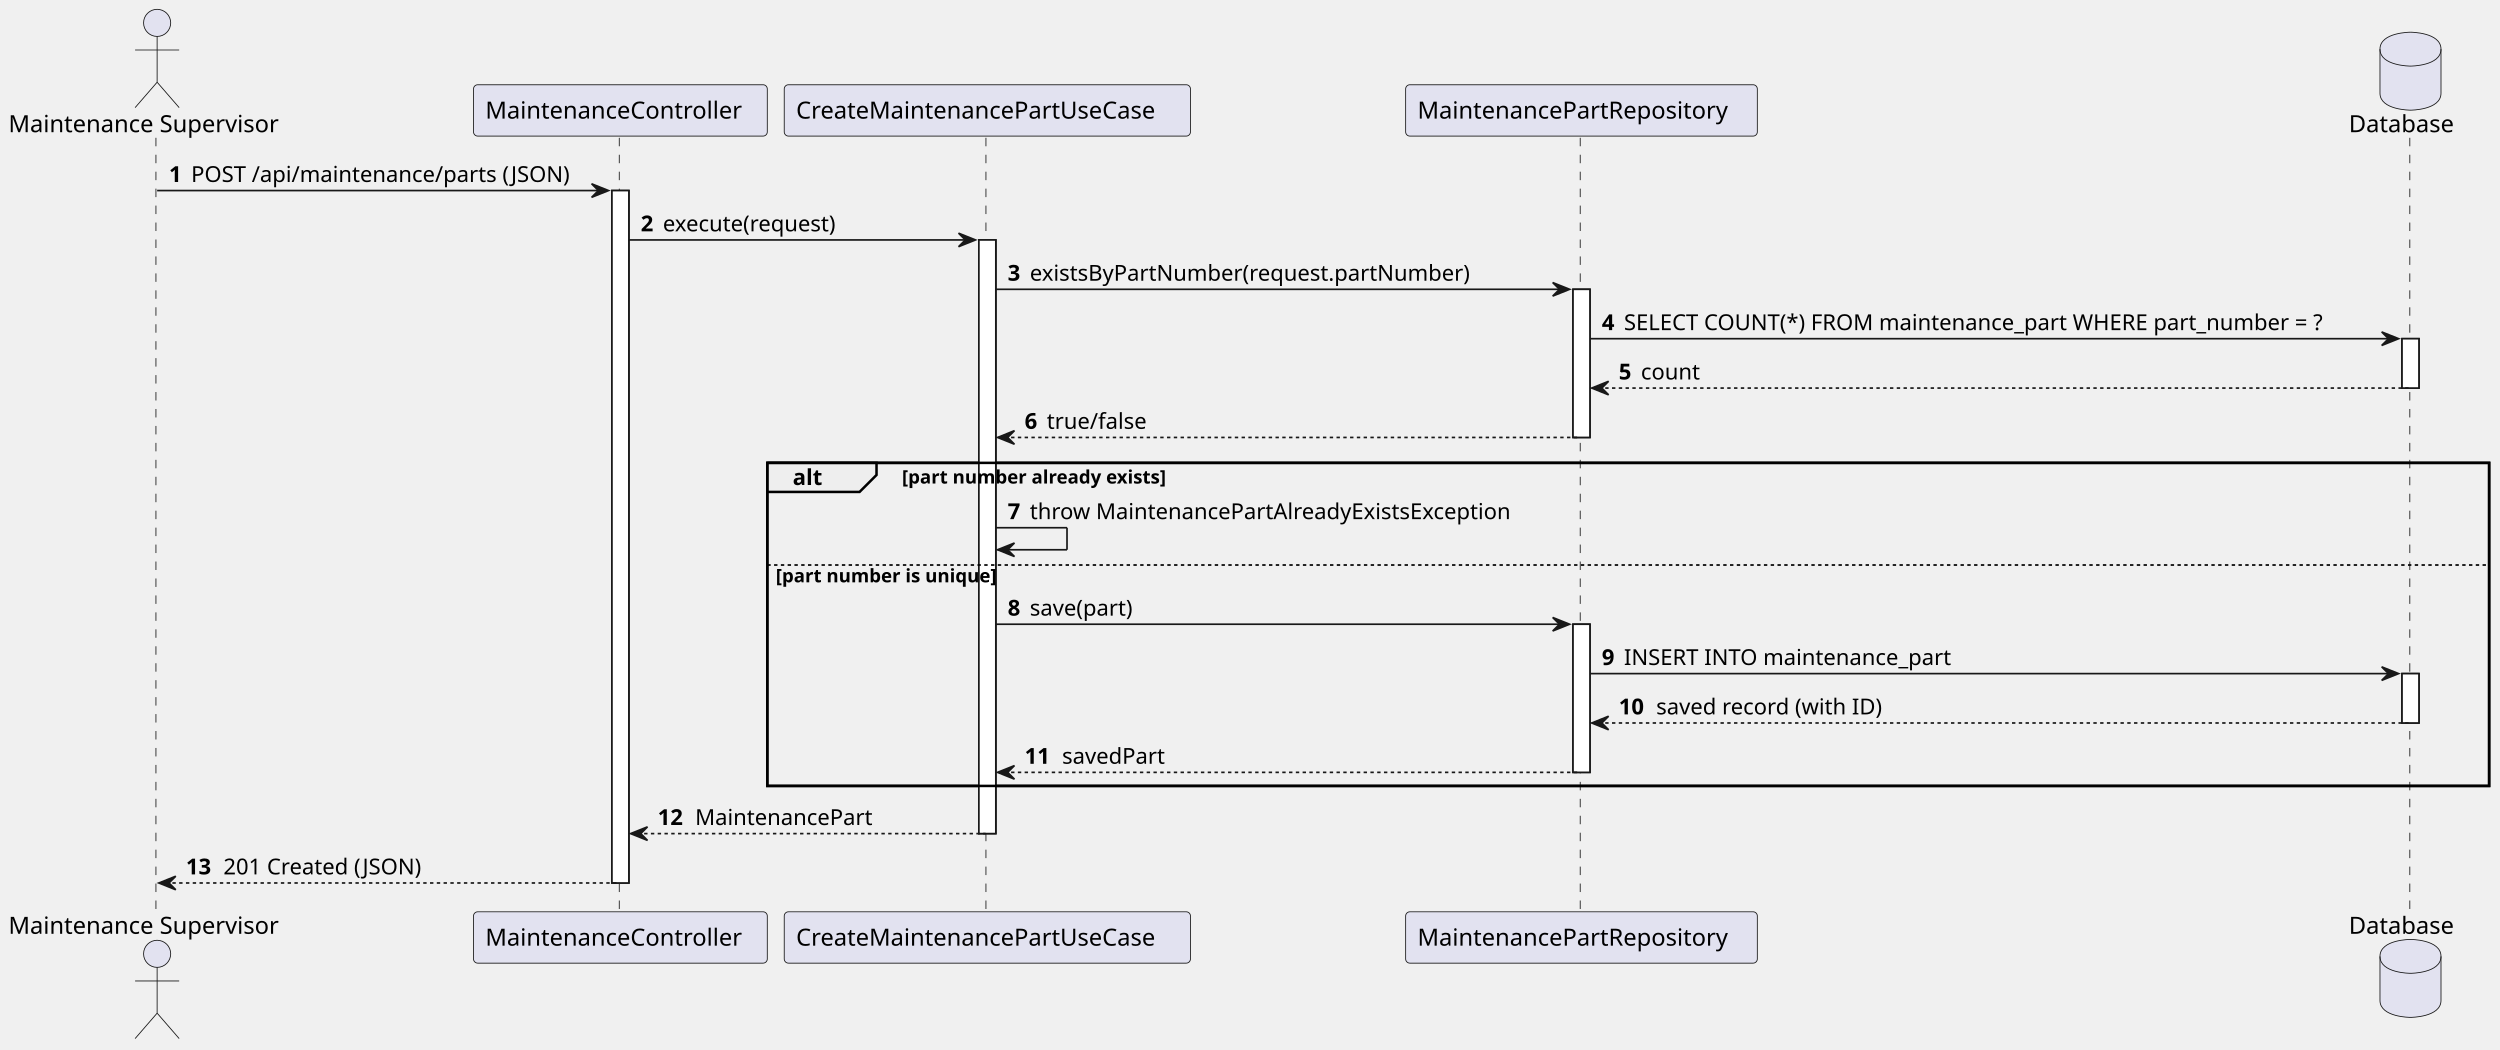
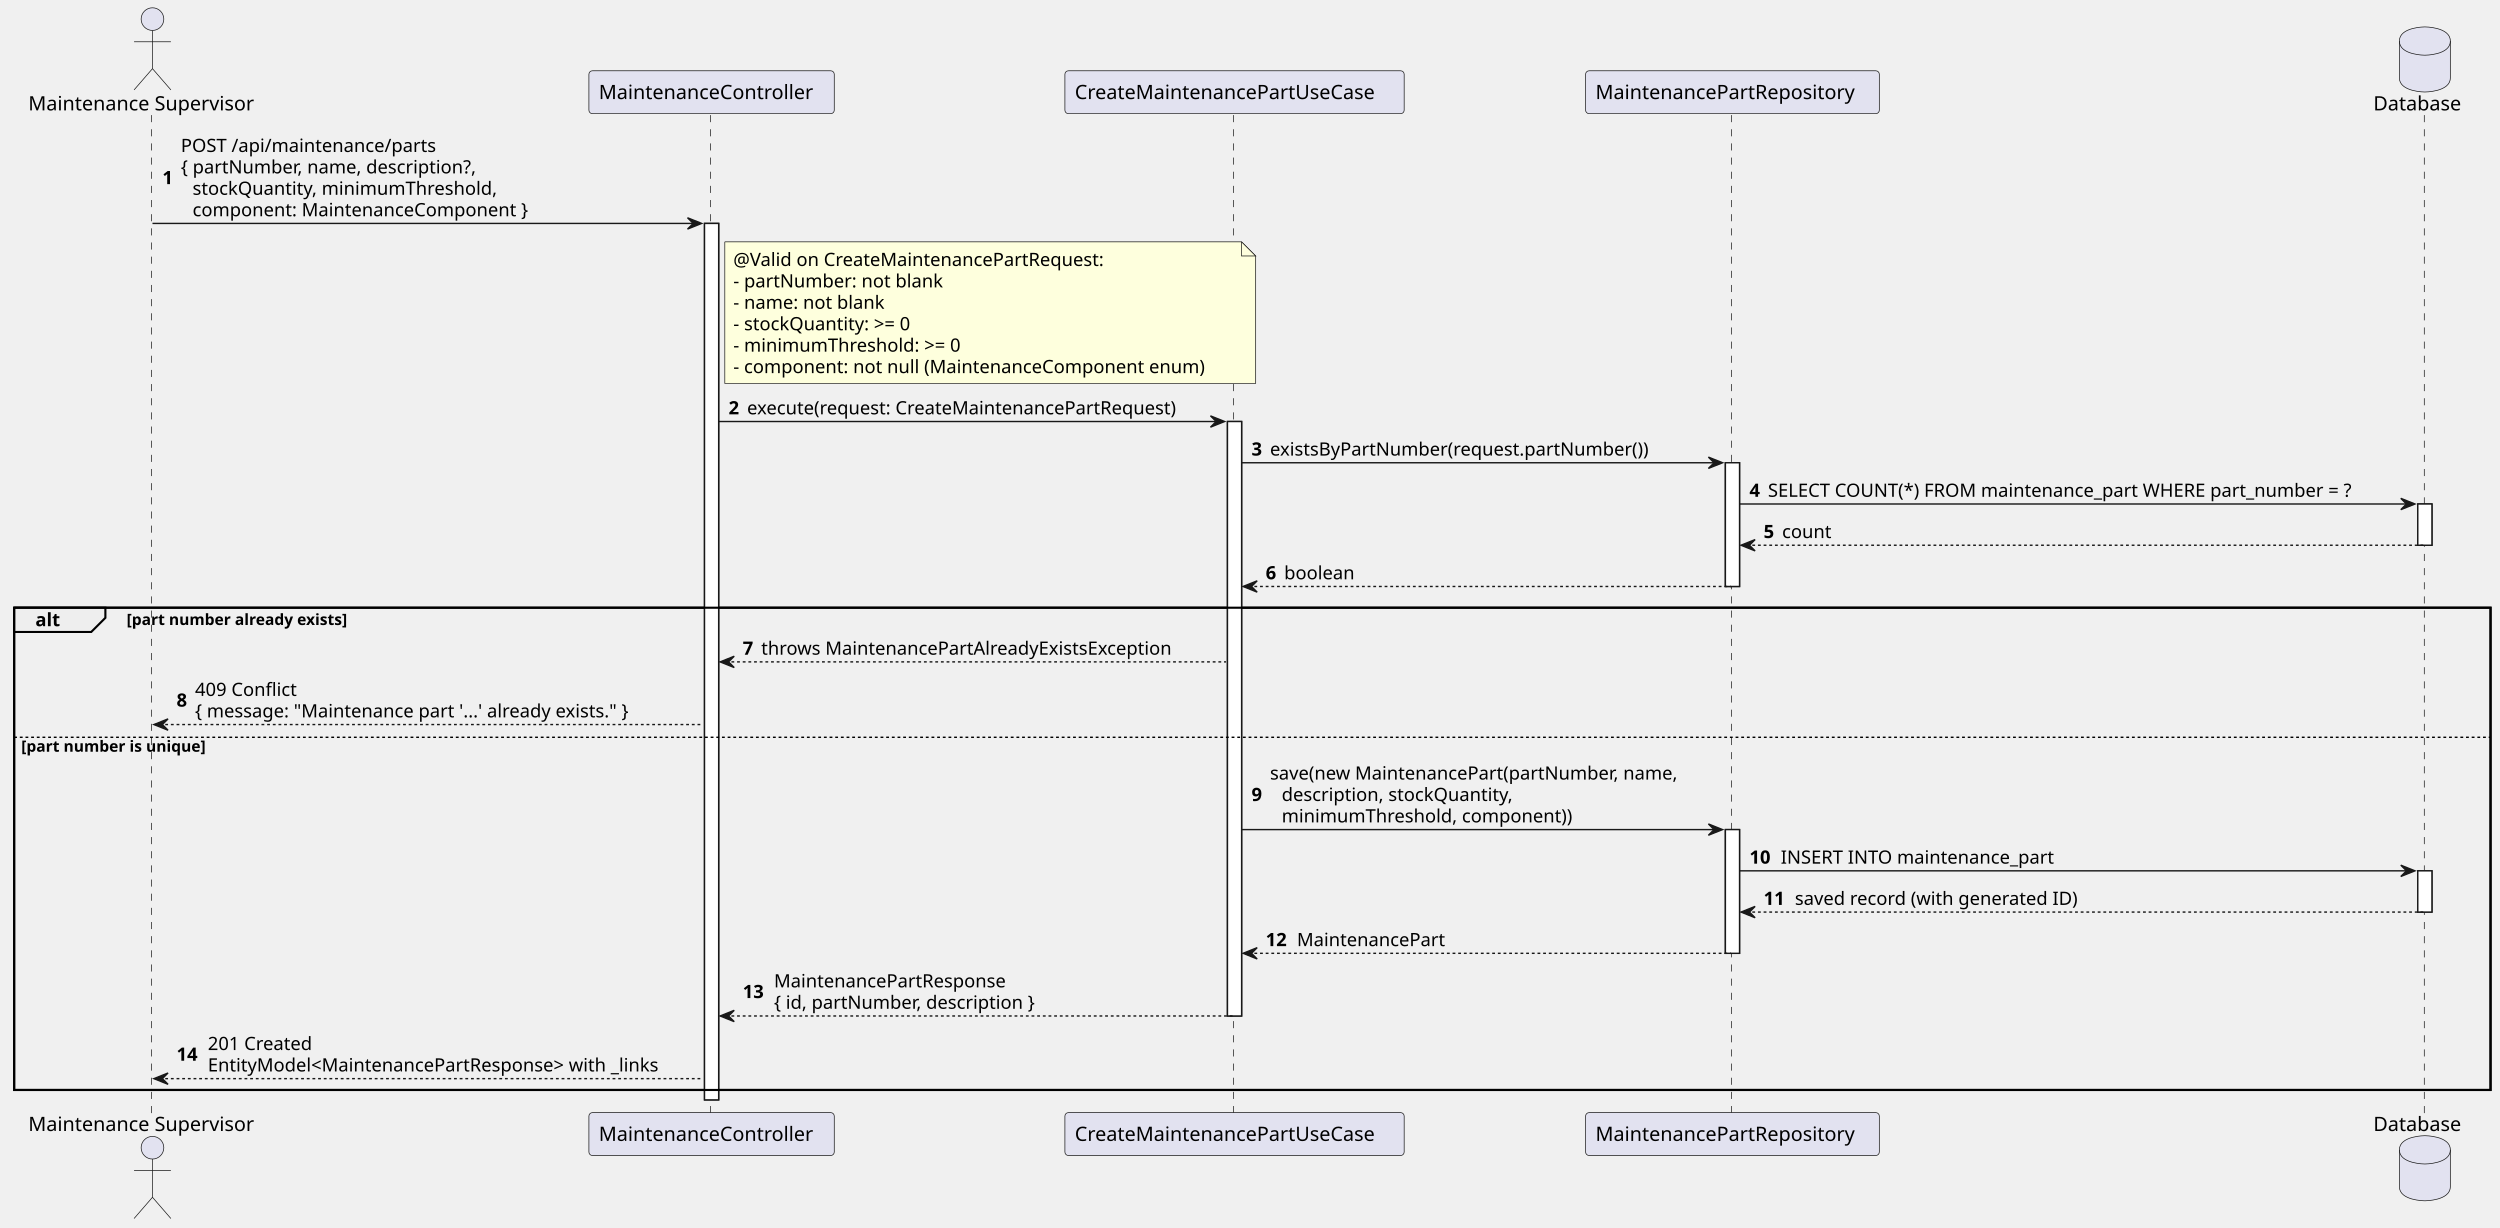
- <svg xmlns="http://www.w3.org/2000/svg" contentStyleType="text/css" data-diagram-type="SEQUENCE" height="619px" preserveAspectRatio="none" style="width:1475px;height:619px;background:#FFFFFF;" version="1.1" viewBox="0 0 1475 619" width="1475px" zoomAndPan="magnify">
+ <svg xmlns="http://www.w3.org/2000/svg" contentStyleType="text/css" data-diagram-type="SEQUENCE" height="867px" preserveAspectRatio="none" style="width:1766px;height:867px;background:#FFFFFF;" version="1.1" viewBox="0 0 1766 867" width="1766px" zoomAndPan="magnify">
  <defs />
  <g>
    <g>
-       <rect fill="#FFFFFF" height="408.531" style="stroke:#181818;stroke-width:1;" width="10" x="361.038" y="112.43" />
-     </g>
-     <g>
-       <rect fill="#FFFFFF" height="350.266" style="stroke:#181818;stroke-width:1;" width="10" x="577.538" y="141.562" />
-     </g>
-     <g>
-       <rect fill="#FFFFFF" height="87.398" style="stroke:#181818;stroke-width:1;" width="10" x="928.078" y="170.695" />
-     </g>
-     <g>
-       <rect fill="#FFFFFF" height="87.398" style="stroke:#181818;stroke-width:1;" width="10" x="928.078" y="368.297" />
-     </g>
-     <g>
-       <rect fill="#FFFFFF" height="29.133" style="stroke:#181818;stroke-width:1;" width="10" x="1417.188" y="199.828" />
-     </g>
-     <g>
-       <rect fill="#FFFFFF" height="29.133" style="stroke:#181818;stroke-width:1;" width="10" x="1417.188" y="397.43" />
-     </g>
-     <rect fill="none" height="190.602" style="stroke:#000000;stroke-width:1.5;" width="1015.885" x="452.704" y="273.094" />
+       <rect fill="#FFFFFF" height="619.125" style="stroke:#181818;stroke-width:1;" width="10" x="497.664" y="157.828" />
+     </g>
+     <g>
+       <rect fill="#FFFFFF" height="419.93" style="stroke:#181818;stroke-width:1;" width="10" x="867.077" y="297.758" />
+     </g>
+     <g>
+       <rect fill="#FFFFFF" height="87.398" style="stroke:#181818;stroke-width:1;" width="10" x="1218.812" y="326.891" />
+     </g>
+     <g>
+       <rect fill="#FFFFFF" height="87.398" style="stroke:#181818;stroke-width:1;" width="10" x="1218.812" y="586.023" />
+     </g>
+     <g>
+       <rect fill="#FFFFFF" height="29.133" style="stroke:#181818;stroke-width:1;" width="10" x="1707.922" y="356.023" />
+     </g>
+     <g>
+       <rect fill="#FFFFFF" height="29.133" style="stroke:#181818;stroke-width:1;" width="10" x="1707.922" y="615.156" />
+     </g>
+     <rect fill="none" height="340.664" style="stroke:#000000;stroke-width:1.5;" width="1749.323" x="10" y="429.289" />
    <g class="participant-lifeline" data-entity-uid="part1" data-qualified-name="MS" id="part1-lifeline">
      <g>
-         <rect fill="#000000" fill-opacity="0" height="457.664" width="8" x="88.707" y="81.297" />
-         <line style="stroke:#181818;stroke-width:0.5;stroke-dasharray:5,5;" x1="92" x2="92" y1="81.297" y2="538.961" />
+         <rect fill="#000000" fill-opacity="0" height="705.656" width="8" x="103.707" y="81.297" />
+         <line style="stroke:#181818;stroke-width:0.5;stroke-dasharray:5,5;" x1="107" x2="107" y1="81.297" y2="786.953" />
      </g>
    </g>
    <g class="participant-lifeline" data-entity-uid="part2" data-qualified-name="Ctrl" id="part2-lifeline">
      <g>
-         <rect fill="#000000" fill-opacity="0" height="457.664" width="8" x="362.038" y="81.297" />
-         <line style="stroke:#181818;stroke-width:0.5;stroke-dasharray:5,5;" x1="365.372" x2="365.372" y1="81.297" y2="538.961" />
+         <rect fill="#000000" fill-opacity="0" height="705.656" width="8" x="498.664" y="81.297" />
+         <line style="stroke:#181818;stroke-width:0.5;stroke-dasharray:5,5;" x1="501.998" x2="501.998" y1="81.297" y2="786.953" />
      </g>
    </g>
    <g class="participant-lifeline" data-entity-uid="part3" data-qualified-name="UC" id="part3-lifeline">
      <g>
-         <rect fill="#000000" fill-opacity="0" height="457.664" width="8" x="578.538" y="81.297" />
-         <line style="stroke:#181818;stroke-width:0.5;stroke-dasharray:5,5;" x1="581.704" x2="581.704" y1="81.297" y2="538.961" />
+         <rect fill="#000000" fill-opacity="0" height="705.656" width="8" x="868.077" y="81.297" />
+         <line style="stroke:#181818;stroke-width:0.5;stroke-dasharray:5,5;" x1="871.243" x2="871.243" y1="81.297" y2="786.953" />
      </g>
    </g>
    <g class="participant-lifeline" data-entity-uid="part4" data-qualified-name="Repo" id="part4-lifeline">
      <g>
-         <rect fill="#000000" fill-opacity="0" height="457.664" width="8" x="929.078" y="81.297" />
-         <line style="stroke:#181818;stroke-width:0.5;stroke-dasharray:5,5;" x1="932.329" x2="932.329" y1="81.297" y2="538.961" />
+         <rect fill="#000000" fill-opacity="0" height="705.656" width="8" x="1219.812" y="81.297" />
+         <line style="stroke:#181818;stroke-width:0.5;stroke-dasharray:5,5;" x1="1223.062" x2="1223.062" y1="81.297" y2="786.953" />
      </g>
    </g>
    <g class="participant-lifeline" data-entity-uid="part5" data-qualified-name="DB" id="part5-lifeline">
      <g>
-         <rect fill="#000000" fill-opacity="0" height="457.664" width="8" x="1418.188" y="81.297" />
-         <line style="stroke:#181818;stroke-width:0.5;stroke-dasharray:5,5;" x1="1421.788" x2="1421.788" y1="81.297" y2="538.961" />
+         <rect fill="#000000" fill-opacity="0" height="705.656" width="8" x="1708.922" y="81.297" />
+         <line style="stroke:#181818;stroke-width:0.5;stroke-dasharray:5,5;" x1="1712.522" x2="1712.522" y1="81.297" y2="786.953" />
      </g>
    </g>
    <g class="participant participant-head" data-entity-uid="part1" data-qualified-name="MS" id="part1-head">
-       <text fill="#000000" font-family="sans-serif" font-size="14" lengthAdjust="spacing" textLength="169.415" x="5" y="77.995">Maintenance Supervisor</text>
-       <ellipse cx="92.707" cy="13.5" fill="#E2E2F0" rx="8" ry="8" style="stroke:#181818;stroke-width:0.5;" />
-       <path d="M92.707,21.5 L92.707,48.5 M79.707,29.5 L105.707,29.5 M92.707,48.5 L79.707,63.5 M92.707,48.5 L105.707,63.5" fill="none" style="stroke:#181818;stroke-width:0.5;" />
+       <text fill="#000000" font-family="sans-serif" font-size="14" lengthAdjust="spacing" textLength="169.415" x="20" y="77.995">Maintenance Supervisor</text>
+       <ellipse cx="107.707" cy="13.5" fill="#E2E2F0" rx="8" ry="8" style="stroke:#181818;stroke-width:0.5;" />
+       <path d="M107.707,21.5 L107.707,48.5 M94.707,29.5 L120.707,29.5 M107.707,48.5 L94.707,63.5 M107.707,48.5 L120.707,63.5" fill="none" style="stroke:#181818;stroke-width:0.5;" />
    </g>
    <g class="participant participant-tail" data-entity-uid="part1" data-qualified-name="MS" id="part1-tail">
-       <text fill="#000000" font-family="sans-serif" font-size="14" lengthAdjust="spacing" textLength="169.415" x="5" y="550.956">Maintenance Supervisor</text>
-       <ellipse cx="92.707" cy="562.758" fill="#E2E2F0" rx="8" ry="8" style="stroke:#181818;stroke-width:0.5;" />
-       <path d="M92.707,570.758 L92.707,597.758 M79.707,578.758 L105.707,578.758 M92.707,597.758 L79.707,612.758 M92.707,597.758 L105.707,612.758" fill="none" style="stroke:#181818;stroke-width:0.5;" />
+       <text fill="#000000" font-family="sans-serif" font-size="14" lengthAdjust="spacing" textLength="169.415" x="20" y="798.948">Maintenance Supervisor</text>
+       <ellipse cx="107.707" cy="810.75" fill="#E2E2F0" rx="8" ry="8" style="stroke:#181818;stroke-width:0.5;" />
+       <path d="M107.707,818.75 L107.707,845.75 M94.707,826.75 L120.707,826.75 M107.707,845.75 L94.707,860.75 M107.707,845.75 L120.707,860.75" fill="none" style="stroke:#181818;stroke-width:0.5;" />
    </g>
    <g class="participant participant-head" data-entity-uid="part2" data-qualified-name="Ctrl" id="part2-head">
-       <rect fill="#E2E2F0" height="30.297" rx="2.5" ry="2.5" style="stroke:#181818;stroke-width:0.5;" width="173.332" x="279.372" y="50" />
-       <text fill="#000000" font-family="sans-serif" font-size="14" lengthAdjust="spacing" textLength="159.332" x="286.372" y="69.995">MaintenanceController</text>
+       <rect fill="#E2E2F0" height="30.297" rx="2.5" ry="2.5" style="stroke:#181818;stroke-width:0.5;" width="173.332" x="415.998" y="50" />
+       <text fill="#000000" font-family="sans-serif" font-size="14" lengthAdjust="spacing" textLength="159.332" x="422.998" y="69.995">MaintenanceController</text>
    </g>
    <g class="participant participant-tail" data-entity-uid="part2" data-qualified-name="Ctrl" id="part2-tail">
-       <rect fill="#E2E2F0" height="30.297" rx="2.5" ry="2.5" style="stroke:#181818;stroke-width:0.5;" width="173.332" x="279.372" y="537.961" />
-       <text fill="#000000" font-family="sans-serif" font-size="14" lengthAdjust="spacing" textLength="159.332" x="286.372" y="557.956">MaintenanceController</text>
+       <rect fill="#E2E2F0" height="30.297" rx="2.5" ry="2.5" style="stroke:#181818;stroke-width:0.5;" width="173.332" x="415.998" y="785.953" />
+       <text fill="#000000" font-family="sans-serif" font-size="14" lengthAdjust="spacing" textLength="159.332" x="422.998" y="805.948">MaintenanceController</text>
    </g>
    <g class="participant participant-head" data-entity-uid="part3" data-qualified-name="UC" id="part3-head">
-       <rect fill="#E2E2F0" height="30.297" rx="2.5" ry="2.5" style="stroke:#181818;stroke-width:0.5;" width="239.668" x="462.704" y="50" />
-       <text fill="#000000" font-family="sans-serif" font-size="14" lengthAdjust="spacing" textLength="225.668" x="469.704" y="69.995">CreateMaintenancePartUseCase</text>
+       <rect fill="#E2E2F0" height="30.297" rx="2.5" ry="2.5" style="stroke:#181818;stroke-width:0.5;" width="239.668" x="752.243" y="50" />
+       <text fill="#000000" font-family="sans-serif" font-size="14" lengthAdjust="spacing" textLength="225.668" x="759.243" y="69.995">CreateMaintenancePartUseCase</text>
    </g>
    <g class="participant participant-tail" data-entity-uid="part3" data-qualified-name="UC" id="part3-tail">
-       <rect fill="#E2E2F0" height="30.297" rx="2.5" ry="2.5" style="stroke:#181818;stroke-width:0.5;" width="239.668" x="462.704" y="537.961" />
-       <text fill="#000000" font-family="sans-serif" font-size="14" lengthAdjust="spacing" textLength="225.668" x="469.704" y="557.956">CreateMaintenancePartUseCase</text>
+       <rect fill="#E2E2F0" height="30.297" rx="2.5" ry="2.5" style="stroke:#181818;stroke-width:0.5;" width="239.668" x="752.243" y="785.953" />
+       <text fill="#000000" font-family="sans-serif" font-size="14" lengthAdjust="spacing" textLength="225.668" x="759.243" y="805.948">CreateMaintenancePartUseCase</text>
    </g>
    <g class="participant participant-head" data-entity-uid="part4" data-qualified-name="Repo" id="part4-head">
-       <rect fill="#E2E2F0" height="30.297" rx="2.5" ry="2.5" style="stroke:#181818;stroke-width:0.5;" width="207.498" x="829.329" y="50" />
-       <text fill="#000000" font-family="sans-serif" font-size="14" lengthAdjust="spacing" textLength="193.498" x="836.329" y="69.995">MaintenancePartRepository</text>
+       <rect fill="#E2E2F0" height="30.297" rx="2.5" ry="2.5" style="stroke:#181818;stroke-width:0.5;" width="207.498" x="1120.062" y="50" />
+       <text fill="#000000" font-family="sans-serif" font-size="14" lengthAdjust="spacing" textLength="193.498" x="1127.062" y="69.995">MaintenancePartRepository</text>
    </g>
    <g class="participant participant-tail" data-entity-uid="part4" data-qualified-name="Repo" id="part4-tail">
-       <rect fill="#E2E2F0" height="30.297" rx="2.5" ry="2.5" style="stroke:#181818;stroke-width:0.5;" width="207.498" x="829.329" y="537.961" />
-       <text fill="#000000" font-family="sans-serif" font-size="14" lengthAdjust="spacing" textLength="193.498" x="836.329" y="557.956">MaintenancePartRepository</text>
+       <rect fill="#E2E2F0" height="30.297" rx="2.5" ry="2.5" style="stroke:#181818;stroke-width:0.5;" width="207.498" x="1120.062" y="785.953" />
+       <text fill="#000000" font-family="sans-serif" font-size="14" lengthAdjust="spacing" textLength="193.498" x="1127.062" y="805.948">MaintenancePartRepository</text>
    </g>
    <g class="participant participant-head" data-entity-uid="part5" data-qualified-name="DB" id="part5-head">
-       <text fill="#000000" font-family="sans-serif" font-size="14" lengthAdjust="spacing" textLength="66.801" x="1385.788" y="77.995">Database</text>
-       <path d="M1404.188,29 C1404.188,19 1422.188,19 1422.188,19 C1422.188,19 1440.188,19 1440.188,29 L1440.188,55 C1440.188,65 1422.188,65 1422.188,65 C1422.188,65 1404.188,65 1404.188,55 L1404.188,29" fill="#E2E2F0" style="stroke:#181818;stroke-width:0.5;" />
-       <path d="M1404.188,29 C1404.188,39 1422.188,39 1422.188,39 C1422.188,39 1440.188,39 1440.188,29" fill="none" style="stroke:#181818;stroke-width:0.5;" />
+       <text fill="#000000" font-family="sans-serif" font-size="14" lengthAdjust="spacing" textLength="66.801" x="1676.522" y="77.995">Database</text>
+       <path d="M1694.922,29 C1694.922,19 1712.922,19 1712.922,19 C1712.922,19 1730.922,19 1730.922,29 L1730.922,55 C1730.922,65 1712.922,65 1712.922,65 C1712.922,65 1694.922,65 1694.922,55 L1694.922,29" fill="#E2E2F0" style="stroke:#181818;stroke-width:0.5;" />
+       <path d="M1694.922,29 C1694.922,39 1712.922,39 1712.922,39 C1712.922,39 1730.922,39 1730.922,29" fill="none" style="stroke:#181818;stroke-width:0.5;" />
    </g>
    <g class="participant participant-tail" data-entity-uid="part5" data-qualified-name="DB" id="part5-tail">
-       <text fill="#000000" font-family="sans-serif" font-size="14" lengthAdjust="spacing" textLength="66.801" x="1385.788" y="550.956">Database</text>
-       <path d="M1404.188,564.258 C1404.188,554.258 1422.188,554.258 1422.188,554.258 C1422.188,554.258 1440.188,554.258 1440.188,564.258 L1440.188,590.258 C1440.188,600.258 1422.188,600.258 1422.188,600.258 C1422.188,600.258 1404.188,600.258 1404.188,590.258 L1404.188,564.258" fill="#E2E2F0" style="stroke:#181818;stroke-width:0.5;" />
-       <path d="M1404.188,564.258 C1404.188,574.258 1422.188,574.258 1422.188,574.258 C1422.188,574.258 1440.188,574.258 1440.188,564.258" fill="none" style="stroke:#181818;stroke-width:0.5;" />
-     </g>
-     <g>
-       <rect fill="#FFFFFF" height="408.531" style="stroke:#181818;stroke-width:1;" width="10" x="361.038" y="112.43" />
-     </g>
-     <g>
-       <rect fill="#FFFFFF" height="350.266" style="stroke:#181818;stroke-width:1;" width="10" x="577.538" y="141.562" />
-     </g>
-     <g>
-       <rect fill="#FFFFFF" height="87.398" style="stroke:#181818;stroke-width:1;" width="10" x="928.078" y="170.695" />
-     </g>
-     <g>
-       <rect fill="#FFFFFF" height="87.398" style="stroke:#181818;stroke-width:1;" width="10" x="928.078" y="368.297" />
-     </g>
-     <g>
-       <rect fill="#FFFFFF" height="29.133" style="stroke:#181818;stroke-width:1;" width="10" x="1417.188" y="199.828" />
-     </g>
-     <g>
-       <rect fill="#FFFFFF" height="29.133" style="stroke:#181818;stroke-width:1;" width="10" x="1417.188" y="397.43" />
+       <text fill="#000000" font-family="sans-serif" font-size="14" lengthAdjust="spacing" textLength="66.801" x="1676.522" y="798.948">Database</text>
+       <path d="M1694.922,812.25 C1694.922,802.25 1712.922,802.25 1712.922,802.25 C1712.922,802.25 1730.922,802.25 1730.922,812.25 L1730.922,838.25 C1730.922,848.25 1712.922,848.25 1712.922,848.25 C1712.922,848.25 1694.922,848.25 1694.922,838.25 L1694.922,812.25" fill="#E2E2F0" style="stroke:#181818;stroke-width:0.5;" />
+       <path d="M1694.922,812.25 C1694.922,822.25 1712.922,822.25 1712.922,822.25 C1712.922,822.25 1730.922,822.25 1730.922,812.25" fill="none" style="stroke:#181818;stroke-width:0.5;" />
+     </g>
+     <g>
+       <rect fill="#FFFFFF" height="619.125" style="stroke:#181818;stroke-width:1;" width="10" x="497.664" y="157.828" />
+     </g>
+     <g>
+       <rect fill="#FFFFFF" height="419.93" style="stroke:#181818;stroke-width:1;" width="10" x="867.077" y="297.758" />
+     </g>
+     <g>
+       <rect fill="#FFFFFF" height="87.398" style="stroke:#181818;stroke-width:1;" width="10" x="1218.812" y="326.891" />
+     </g>
+     <g>
+       <rect fill="#FFFFFF" height="87.398" style="stroke:#181818;stroke-width:1;" width="10" x="1218.812" y="586.023" />
+     </g>
+     <g>
+       <rect fill="#FFFFFF" height="29.133" style="stroke:#181818;stroke-width:1;" width="10" x="1707.922" y="356.023" />
+     </g>
+     <g>
+       <rect fill="#FFFFFF" height="29.133" style="stroke:#181818;stroke-width:1;" width="10" x="1707.922" y="615.156" />
    </g>
    <g class="message" data-entity-1="part1" data-entity-2="part2" id="msg1">
-       <polygon fill="#181818" points="349.038,108.43,359.038,112.43,349.038,116.43,353.038,112.43" style="stroke:#181818;stroke-width:1;" />
-       <line style="stroke:#181818;stroke-width:1;" x1="92.707" x2="355.038" y1="112.43" y2="112.43" />
-       <text fill="#000000" font-family="sans-serif" font-size="13" font-weight="bold" lengthAdjust="spacing" textLength="9.045" x="99.707" y="107.364">1</text>
-       <text fill="#000000" font-family="sans-serif" font-size="13" lengthAdjust="spacing" textLength="236.285" x="112.753" y="107.364">POST /api/maintenance/parts (JSON)</text>
-     </g>
+       <polygon fill="#181818" points="485.664,153.828,495.664,157.828,485.664,161.828,489.664,157.828" style="stroke:#181818;stroke-width:1;" />
+       <line style="stroke:#181818;stroke-width:1;" x1="107.707" x2="491.664" y1="157.828" y2="157.828" />
+       <text fill="#000000" font-family="sans-serif" font-size="13" font-weight="bold" lengthAdjust="spacing" textLength="9.045" x="114.707" y="130.063">1</text>
+       <text fill="#000000" font-family="sans-serif" font-size="13" lengthAdjust="spacing" textLength="189.966" x="127.753" y="107.364">POST /api/maintenance/parts</text>
+       <text fill="#000000" font-family="sans-serif" font-size="13" lengthAdjust="spacing" textLength="227.995" x="127.753" y="122.497">{ partNumber, name, description?,</text>
+       <text fill="#000000" font-family="sans-serif" font-size="13" lengthAdjust="spacing" textLength="229.119" x="136.018" y="137.629">stockQuantity, minimumThreshold,</text>
+       <text fill="#000000" font-family="sans-serif" font-size="13" lengthAdjust="spacing" textLength="253.652" x="136.018" y="152.762">component: MaintenanceComponent }</text>
+     </g>
+     <path d="M512,170.828 L512,270.828 L887,270.828 L887,180.828 L877,170.828 L512,170.828" fill="#FEFFDD" style="stroke:#181818;stroke-width:0.5;" />
+     <path d="M877,170.828 L877,180.828 L887,180.828 L877,170.828" fill="#FEFFDD" style="stroke:#181818;stroke-width:0.5;" />
+     <text fill="#000000" font-family="sans-serif" font-size="13" lengthAdjust="spacing" textLength="281.011" x="518" y="187.895">@Valid on CreateMaintenancePartRequest:</text>
+     <text fill="#000000" font-family="sans-serif" font-size="13" lengthAdjust="spacing" textLength="157.238" x="518" y="203.028">- partNumber: not blank</text>
+     <text fill="#000000" font-family="sans-serif" font-size="13" lengthAdjust="spacing" textLength="115.223" x="518" y="218.161">- name: not blank</text>
+     <text fill="#000000" font-family="sans-serif" font-size="13" lengthAdjust="spacing" textLength="142.2" x="518" y="233.293">- stockQuantity: &gt;= 0</text>
+     <text fill="#000000" font-family="sans-serif" font-size="13" lengthAdjust="spacing" textLength="177.569" x="518" y="248.426">- minimumThreshold: &gt;= 0</text>
+     <text fill="#000000" font-family="sans-serif" font-size="13" lengthAdjust="spacing" textLength="354.745" x="518" y="263.559">- component: not null (MaintenanceComponent enum)</text>
    <g class="message" data-entity-1="part2" data-entity-2="part3" id="msg2">
-       <polygon fill="#181818" points="565.538,137.562,575.538,141.562,565.538,145.562,569.538,141.562" style="stroke:#181818;stroke-width:1;" />
-       <line style="stroke:#181818;stroke-width:1;" x1="371.038" x2="571.538" y1="141.562" y2="141.562" />
-       <text fill="#000000" font-family="sans-serif" font-size="13" font-weight="bold" lengthAdjust="spacing" textLength="9.045" x="378.038" y="136.497">2</text>
-       <text fill="#000000" font-family="sans-serif" font-size="13" lengthAdjust="spacing" textLength="112.017" x="391.084" y="136.497">execute(request)</text>
+       <polygon fill="#181818" points="855.077,293.758,865.077,297.758,855.077,301.758,859.077,297.758" style="stroke:#181818;stroke-width:1;" />
+       <line style="stroke:#181818;stroke-width:1;" x1="507.664" x2="861.077" y1="297.758" y2="297.758" />
+       <text fill="#000000" font-family="sans-serif" font-size="13" font-weight="bold" lengthAdjust="spacing" textLength="9.045" x="514.664" y="292.692">2</text>
+       <text fill="#000000" font-family="sans-serif" font-size="13" lengthAdjust="spacing" textLength="327.368" x="527.709" y="292.692">execute(request: CreateMaintenancePartRequest)</text>
    </g>
    <g class="message" data-entity-1="part3" data-entity-2="part4" id="msg3">
-       <polygon fill="#181818" points="916.078,166.695,926.078,170.695,916.078,174.695,920.078,170.695" style="stroke:#181818;stroke-width:1;" />
-       <line style="stroke:#181818;stroke-width:1;" x1="587.538" x2="922.078" y1="170.695" y2="170.695" />
-       <text fill="#000000" font-family="sans-serif" font-size="13" font-weight="bold" lengthAdjust="spacing" textLength="9.045" x="594.538" y="165.629">3</text>
-       <text fill="#000000" font-family="sans-serif" font-size="13" lengthAdjust="spacing" textLength="275.888" x="607.583" y="165.629">existsByPartNumber(request.partNumber)</text>
+       <polygon fill="#181818" points="1206.812,322.891,1216.812,326.891,1206.812,330.891,1210.812,326.891" style="stroke:#181818;stroke-width:1;" />
+       <line style="stroke:#181818;stroke-width:1;" x1="877.077" x2="1212.812" y1="326.891" y2="326.891" />
+       <text fill="#000000" font-family="sans-serif" font-size="13" font-weight="bold" lengthAdjust="spacing" textLength="9.045" x="884.077" y="321.825">3</text>
+       <text fill="#000000" font-family="sans-serif" font-size="13" lengthAdjust="spacing" textLength="286.032" x="897.122" y="321.825">existsByPartNumber(request.partNumber())</text>
    </g>
    <g class="message" data-entity-1="part4" data-entity-2="part5" id="msg4">
-       <polygon fill="#181818" points="1405.188,195.828,1415.188,199.828,1405.188,203.828,1409.188,199.828" style="stroke:#181818;stroke-width:1;" />
-       <line style="stroke:#181818;stroke-width:1;" x1="938.078" x2="1411.188" y1="199.828" y2="199.828" />
-       <text fill="#000000" font-family="sans-serif" font-size="13" font-weight="bold" lengthAdjust="spacing" textLength="9.045" x="945.078" y="194.762">4</text>
-       <text fill="#000000" font-family="sans-serif" font-size="13" lengthAdjust="spacing" textLength="447.065" x="958.123" y="194.762">SELECT COUNT(*) FROM maintenance_part WHERE part_number = ?</text>
+       <polygon fill="#181818" points="1695.922,352.023,1705.922,356.023,1695.922,360.023,1699.922,356.023" style="stroke:#181818;stroke-width:1;" />
+       <line style="stroke:#181818;stroke-width:1;" x1="1228.812" x2="1701.922" y1="356.023" y2="356.023" />
+       <text fill="#000000" font-family="sans-serif" font-size="13" font-weight="bold" lengthAdjust="spacing" textLength="9.045" x="1235.812" y="350.957">4</text>
+       <text fill="#000000" font-family="sans-serif" font-size="13" lengthAdjust="spacing" textLength="447.065" x="1248.857" y="350.957">SELECT COUNT(*) FROM maintenance_part WHERE part_number = ?</text>
    </g>
    <g class="message" data-entity-1="part5" data-entity-2="part4" id="msg5">
-       <polygon fill="#181818" points="949.078,224.961,939.078,228.961,949.078,232.961,945.078,228.961" style="stroke:#181818;stroke-width:1;" />
-       <line style="stroke:#181818;stroke-width:1;stroke-dasharray:2,2;" x1="943.078" x2="1421.188" y1="228.961" y2="228.961" />
-       <text fill="#000000" font-family="sans-serif" font-size="13" font-weight="bold" lengthAdjust="spacing" textLength="9.045" x="955.078" y="223.895">5</text>
-       <text fill="#000000" font-family="sans-serif" font-size="13" lengthAdjust="spacing" textLength="36.677" x="968.123" y="223.895">count</text>
+       <polygon fill="#181818" points="1239.812,381.156,1229.812,385.156,1239.812,389.156,1235.812,385.156" style="stroke:#181818;stroke-width:1;" />
+       <line style="stroke:#181818;stroke-width:1;stroke-dasharray:2,2;" x1="1233.812" x2="1711.922" y1="385.156" y2="385.156" />
+       <text fill="#000000" font-family="sans-serif" font-size="13" font-weight="bold" lengthAdjust="spacing" textLength="9.045" x="1245.812" y="380.09">5</text>
+       <text fill="#000000" font-family="sans-serif" font-size="13" lengthAdjust="spacing" textLength="36.677" x="1258.857" y="380.09">count</text>
    </g>
    <g class="message" data-entity-1="part4" data-entity-2="part3" id="msg6">
-       <polygon fill="#181818" points="598.538,254.094,588.538,258.094,598.538,262.094,594.538,258.094" style="stroke:#181818;stroke-width:1;" />
-       <line style="stroke:#181818;stroke-width:1;stroke-dasharray:2,2;" x1="592.538" x2="932.078" y1="258.094" y2="258.094" />
-       <text fill="#000000" font-family="sans-serif" font-size="13" font-weight="bold" lengthAdjust="spacing" textLength="9.045" x="604.538" y="253.028">6</text>
-       <text fill="#000000" font-family="sans-serif" font-size="13" lengthAdjust="spacing" textLength="61.985" x="617.583" y="253.028">true/false</text>
-     </g>
-     <path d="M452.704,273.094 L517.147,273.094 L517.147,280.227 L507.147,290.227 L452.704,290.227 L452.704,273.094" fill="#EEEEEE" style="stroke:#000000;stroke-width:1.5;" />
-     <rect fill="none" height="190.602" style="stroke:#000000;stroke-width:1.5;" width="1015.885" x="452.704" y="273.094" />
-     <text fill="#000000" font-family="sans-serif" font-size="13" font-weight="bold" lengthAdjust="spacing" textLength="19.443" x="467.704" y="286.161">alt</text>
-     <text fill="#000000" font-family="sans-serif" font-size="11" font-weight="bold" lengthAdjust="spacing" textLength="178.632" x="532.147" y="285.304">[part number already exists]</text>
-     <g class="message" data-entity-1="part3" data-entity-2="part3" id="msg7">
-       <line style="stroke:#181818;stroke-width:1;" x1="587.538" x2="629.538" y1="311.359" y2="311.359" />
-       <line style="stroke:#181818;stroke-width:1;" x1="629.538" x2="629.538" y1="311.359" y2="324.359" />
-       <line style="stroke:#181818;stroke-width:1;" x1="588.538" x2="629.538" y1="324.359" y2="324.359" />
-       <polygon fill="#181818" points="598.538,320.359,588.538,324.359,598.538,328.359,594.538,324.359" style="stroke:#181818;stroke-width:1;" />
-       <text fill="#000000" font-family="sans-serif" font-size="13" font-weight="bold" lengthAdjust="spacing" textLength="9.045" x="594.538" y="306.293">7</text>
-       <text fill="#000000" font-family="sans-serif" font-size="13" lengthAdjust="spacing" textLength="303.494" x="607.583" y="306.293">throw MaintenancePartAlreadyExistsException</text>
-     </g>
-     <line style="stroke:#000000;stroke-width:1;stroke-dasharray:2,2;" x1="452.704" x2="1468.589" y1="333.359" y2="333.359" />
-     <text fill="#000000" font-family="sans-serif" font-size="11" font-weight="bold" lengthAdjust="spacing" textLength="148.323" x="457.704" y="343.57">[part number is unique]</text>
-     <g class="message" data-entity-1="part3" data-entity-2="part4" id="msg8">
-       <polygon fill="#181818" points="916.078,364.297,926.078,368.297,916.078,372.297,920.078,368.297" style="stroke:#181818;stroke-width:1;" />
-       <line style="stroke:#181818;stroke-width:1;" x1="587.538" x2="922.078" y1="368.297" y2="368.297" />
-       <text fill="#000000" font-family="sans-serif" font-size="13" font-weight="bold" lengthAdjust="spacing" textLength="9.045" x="594.538" y="363.231">8</text>
-       <text fill="#000000" font-family="sans-serif" font-size="13" lengthAdjust="spacing" textLength="67.234" x="607.583" y="363.231">save(part)</text>
-     </g>
-     <g class="message" data-entity-1="part4" data-entity-2="part5" id="msg9">
-       <polygon fill="#181818" points="1405.188,393.43,1415.188,397.43,1405.188,401.43,1409.188,397.43" style="stroke:#181818;stroke-width:1;" />
-       <line style="stroke:#181818;stroke-width:1;" x1="938.078" x2="1411.188" y1="397.43" y2="397.43" />
-       <text fill="#000000" font-family="sans-serif" font-size="13" font-weight="bold" lengthAdjust="spacing" textLength="9.045" x="945.078" y="392.364">9</text>
-       <text fill="#000000" font-family="sans-serif" font-size="13" lengthAdjust="spacing" textLength="205.321" x="958.123" y="392.364">INSERT INTO maintenance_part</text>
-     </g>
-     <g class="message" data-entity-1="part5" data-entity-2="part4" id="msg10">
-       <polygon fill="#181818" points="949.078,422.562,939.078,426.562,949.078,430.562,945.078,426.562" style="stroke:#181818;stroke-width:1;" />
-       <line style="stroke:#181818;stroke-width:1;stroke-dasharray:2,2;" x1="943.078" x2="1421.188" y1="426.562" y2="426.562" />
-       <text fill="#000000" font-family="sans-serif" font-size="13" font-weight="bold" lengthAdjust="spacing" textLength="18.091" x="955.078" y="421.497">10</text>
-       <text fill="#000000" font-family="sans-serif" font-size="13" lengthAdjust="spacing" textLength="144.689" x="977.168" y="421.497">saved record (with ID)</text>
-     </g>
-     <g class="message" data-entity-1="part4" data-entity-2="part3" id="msg11">
-       <polygon fill="#181818" points="598.538,451.695,588.538,455.695,598.538,459.695,594.538,455.695" style="stroke:#181818;stroke-width:1;" />
-       <line style="stroke:#181818;stroke-width:1;stroke-dasharray:2,2;" x1="592.538" x2="932.078" y1="455.695" y2="455.695" />
-       <text fill="#000000" font-family="sans-serif" font-size="13" font-weight="bold" lengthAdjust="spacing" textLength="18.091" x="604.538" y="450.629">11</text>
-       <text fill="#000000" font-family="sans-serif" font-size="13" lengthAdjust="spacing" textLength="64.93" x="626.629" y="450.629">savedPart</text>
-     </g>
-     <g class="message" data-entity-1="part3" data-entity-2="part2" id="msg12">
-       <polygon fill="#181818" points="382.038,487.828,372.038,491.828,382.038,495.828,378.038,491.828" style="stroke:#181818;stroke-width:1;" />
-       <line style="stroke:#181818;stroke-width:1;stroke-dasharray:2,2;" x1="376.038" x2="581.538" y1="491.828" y2="491.828" />
-       <text fill="#000000" font-family="sans-serif" font-size="13" font-weight="bold" lengthAdjust="spacing" textLength="18.091" x="388.038" y="486.762">12</text>
-       <text fill="#000000" font-family="sans-serif" font-size="13" lengthAdjust="spacing" textLength="109.967" x="410.129" y="486.762">MaintenancePart</text>
-     </g>
-     <g class="message" data-entity-1="part2" data-entity-2="part1" id="msg13">
-       <polygon fill="#181818" points="103.707,516.961,93.707,520.961,103.707,524.961,99.707,520.961" style="stroke:#181818;stroke-width:1;" />
-       <line style="stroke:#181818;stroke-width:1;stroke-dasharray:2,2;" x1="97.707" x2="365.038" y1="520.961" y2="520.961" />
-       <text fill="#000000" font-family="sans-serif" font-size="13" font-weight="bold" lengthAdjust="spacing" textLength="18.091" x="109.707" y="515.895">13</text>
-       <text fill="#000000" font-family="sans-serif" font-size="13" lengthAdjust="spacing" textLength="126.998" x="131.798" y="515.895">201 Created (JSON)</text>
+       <polygon fill="#181818" points="888.077,410.289,878.077,414.289,888.077,418.289,884.077,414.289" style="stroke:#181818;stroke-width:1;" />
+       <line style="stroke:#181818;stroke-width:1;stroke-dasharray:2,2;" x1="882.077" x2="1222.812" y1="414.289" y2="414.289" />
+       <text fill="#000000" font-family="sans-serif" font-size="13" font-weight="bold" lengthAdjust="spacing" textLength="9.045" x="894.077" y="409.223">6</text>
+       <text fill="#000000" font-family="sans-serif" font-size="13" lengthAdjust="spacing" textLength="51.975" x="907.122" y="409.223">boolean</text>
+     </g>
+     <path d="M10,429.289 L74.443,429.289 L74.443,436.422 L64.443,446.422 L10,446.422 L10,429.289" fill="#EEEEEE" style="stroke:#000000;stroke-width:1.5;" />
+     <rect fill="none" height="340.664" style="stroke:#000000;stroke-width:1.5;" width="1749.323" x="10" y="429.289" />
+     <text fill="#000000" font-family="sans-serif" font-size="13" font-weight="bold" lengthAdjust="spacing" textLength="19.443" x="25" y="442.356">alt</text>
+     <text fill="#000000" font-family="sans-serif" font-size="11" font-weight="bold" lengthAdjust="spacing" textLength="178.632" x="89.443" y="441.5">[part number already exists]</text>
+     <g class="message" data-entity-1="part3" data-entity-2="part2" id="msg7">
+       <polygon fill="#181818" points="518.664,463.555,508.664,467.555,518.664,471.555,514.664,467.555" style="stroke:#181818;stroke-width:1;" />
+       <line style="stroke:#181818;stroke-width:1;stroke-dasharray:2,2;" x1="512.664" x2="866.077" y1="467.555" y2="467.555" />
+       <text fill="#000000" font-family="sans-serif" font-size="13" font-weight="bold" lengthAdjust="spacing" textLength="9.045" x="524.664" y="462.489">7</text>
+       <text fill="#000000" font-family="sans-serif" font-size="13" lengthAdjust="spacing" textLength="310.267" x="537.709" y="462.489">throws MaintenancePartAlreadyExistsException</text>
+     </g>
+     <g class="message" data-entity-1="part2" data-entity-2="part1" id="msg8">
+       <polygon fill="#181818" points="118.707,507.82,108.707,511.82,118.707,515.82,114.707,511.82" style="stroke:#181818;stroke-width:1;" />
+       <line style="stroke:#181818;stroke-width:1;stroke-dasharray:2,2;" x1="112.707" x2="496.664" y1="511.82" y2="511.82" />
+       <text fill="#000000" font-family="sans-serif" font-size="13" font-weight="bold" lengthAdjust="spacing" textLength="9.045" x="124.707" y="499.188">8</text>
+       <text fill="#000000" font-family="sans-serif" font-size="13" lengthAdjust="spacing" textLength="78.26" x="137.753" y="491.622">409 Conflict</text>
+       <text fill="#000000" font-family="sans-serif" font-size="13" lengthAdjust="spacing" textLength="341.066" x="137.753" y="506.754">{ message: "Maintenance part '...' already exists." }</text>
+     </g>
+     <line style="stroke:#000000;stroke-width:1;stroke-dasharray:2,2;" x1="10" x2="1759.323" y1="520.82" y2="520.82" />
+     <text fill="#000000" font-family="sans-serif" font-size="11" font-weight="bold" lengthAdjust="spacing" textLength="148.323" x="15" y="531.031">[part number is unique]</text>
+     <g class="message" data-entity-1="part3" data-entity-2="part4" id="msg9">
+       <polygon fill="#181818" points="1206.812,582.023,1216.812,586.023,1206.812,590.023,1210.812,586.023" style="stroke:#181818;stroke-width:1;" />
+       <line style="stroke:#181818;stroke-width:1;" x1="877.077" x2="1212.812" y1="586.023" y2="586.023" />
+       <text fill="#000000" font-family="sans-serif" font-size="13" font-weight="bold" lengthAdjust="spacing" textLength="9.045" x="884.077" y="565.825">9</text>
+       <text fill="#000000" font-family="sans-serif" font-size="13" lengthAdjust="spacing" textLength="309.69" x="897.122" y="550.692">save(new MaintenancePart(partNumber, name,</text>
+       <text fill="#000000" font-family="sans-serif" font-size="13" lengthAdjust="spacing" textLength="175.354" x="905.387" y="565.825">description, stockQuantity,</text>
+       <text fill="#000000" font-family="sans-serif" font-size="13" lengthAdjust="spacing" textLength="217.998" x="905.387" y="580.957">minimumThreshold, component))</text>
+     </g>
+     <g class="message" data-entity-1="part4" data-entity-2="part5" id="msg10">
+       <polygon fill="#181818" points="1695.922,611.156,1705.922,615.156,1695.922,619.156,1699.922,615.156" style="stroke:#181818;stroke-width:1;" />
+       <line style="stroke:#181818;stroke-width:1;" x1="1228.812" x2="1701.922" y1="615.156" y2="615.156" />
+       <text fill="#000000" font-family="sans-serif" font-size="13" font-weight="bold" lengthAdjust="spacing" textLength="18.091" x="1235.812" y="610.09">10</text>
+       <text fill="#000000" font-family="sans-serif" font-size="13" lengthAdjust="spacing" textLength="205.321" x="1257.902" y="610.09">INSERT INTO maintenance_part</text>
+     </g>
+     <g class="message" data-entity-1="part5" data-entity-2="part4" id="msg11">
+       <polygon fill="#181818" points="1239.812,640.289,1229.812,644.289,1239.812,648.289,1235.812,644.289" style="stroke:#181818;stroke-width:1;" />
+       <line style="stroke:#181818;stroke-width:1;stroke-dasharray:2,2;" x1="1233.812" x2="1711.922" y1="644.289" y2="644.289" />
+       <text fill="#000000" font-family="sans-serif" font-size="13" font-weight="bold" lengthAdjust="spacing" textLength="18.091" x="1245.812" y="639.223">11</text>
+       <text fill="#000000" font-family="sans-serif" font-size="13" lengthAdjust="spacing" textLength="215.966" x="1267.902" y="639.223">saved record (with generated ID)</text>
+     </g>
+     <g class="message" data-entity-1="part4" data-entity-2="part3" id="msg12">
+       <polygon fill="#181818" points="888.077,669.422,878.077,673.422,888.077,677.422,884.077,673.422" style="stroke:#181818;stroke-width:1;" />
+       <line style="stroke:#181818;stroke-width:1;stroke-dasharray:2,2;" x1="882.077" x2="1222.812" y1="673.422" y2="673.422" />
+       <text fill="#000000" font-family="sans-serif" font-size="13" font-weight="bold" lengthAdjust="spacing" textLength="18.091" x="894.077" y="668.356">12</text>
+       <text fill="#000000" font-family="sans-serif" font-size="13" lengthAdjust="spacing" textLength="109.967" x="916.168" y="668.356">MaintenancePart</text>
+     </g>
+     <g class="message" data-entity-1="part3" data-entity-2="part2" id="msg13">
+       <polygon fill="#181818" points="518.664,713.688,508.664,717.688,518.664,721.688,514.664,717.688" style="stroke:#181818;stroke-width:1;" />
+       <line style="stroke:#181818;stroke-width:1;stroke-dasharray:2,2;" x1="512.664" x2="871.077" y1="717.688" y2="717.688" />
+       <text fill="#000000" font-family="sans-serif" font-size="13" font-weight="bold" lengthAdjust="spacing" textLength="18.091" x="524.664" y="705.055">13</text>
+       <text fill="#000000" font-family="sans-serif" font-size="13" lengthAdjust="spacing" textLength="172.986" x="546.754" y="697.489">MaintenancePartResponse</text>
+       <text fill="#000000" font-family="sans-serif" font-size="13" lengthAdjust="spacing" textLength="204.363" x="546.754" y="712.622">{ id, partNumber, description }</text>
+     </g>
+     <g class="message" data-entity-1="part2" data-entity-2="part1" id="msg14">
+       <polygon fill="#181818" points="118.707,757.953,108.707,761.953,118.707,765.953,114.707,761.953" style="stroke:#181818;stroke-width:1;" />
+       <line style="stroke:#181818;stroke-width:1;stroke-dasharray:2,2;" x1="112.707" x2="496.664" y1="761.953" y2="761.953" />
+       <text fill="#000000" font-family="sans-serif" font-size="13" font-weight="bold" lengthAdjust="spacing" textLength="18.091" x="124.707" y="749.321">14</text>
+       <text fill="#000000" font-family="sans-serif" font-size="13" lengthAdjust="spacing" textLength="80.679" x="146.798" y="741.754">201 Created</text>
+       <text fill="#000000" font-family="sans-serif" font-size="13" lengthAdjust="spacing" textLength="343.865" x="146.798" y="756.887">EntityModel&lt;MaintenancePartResponse&gt; with _links</text>
    </g>
  </g>
</svg>
